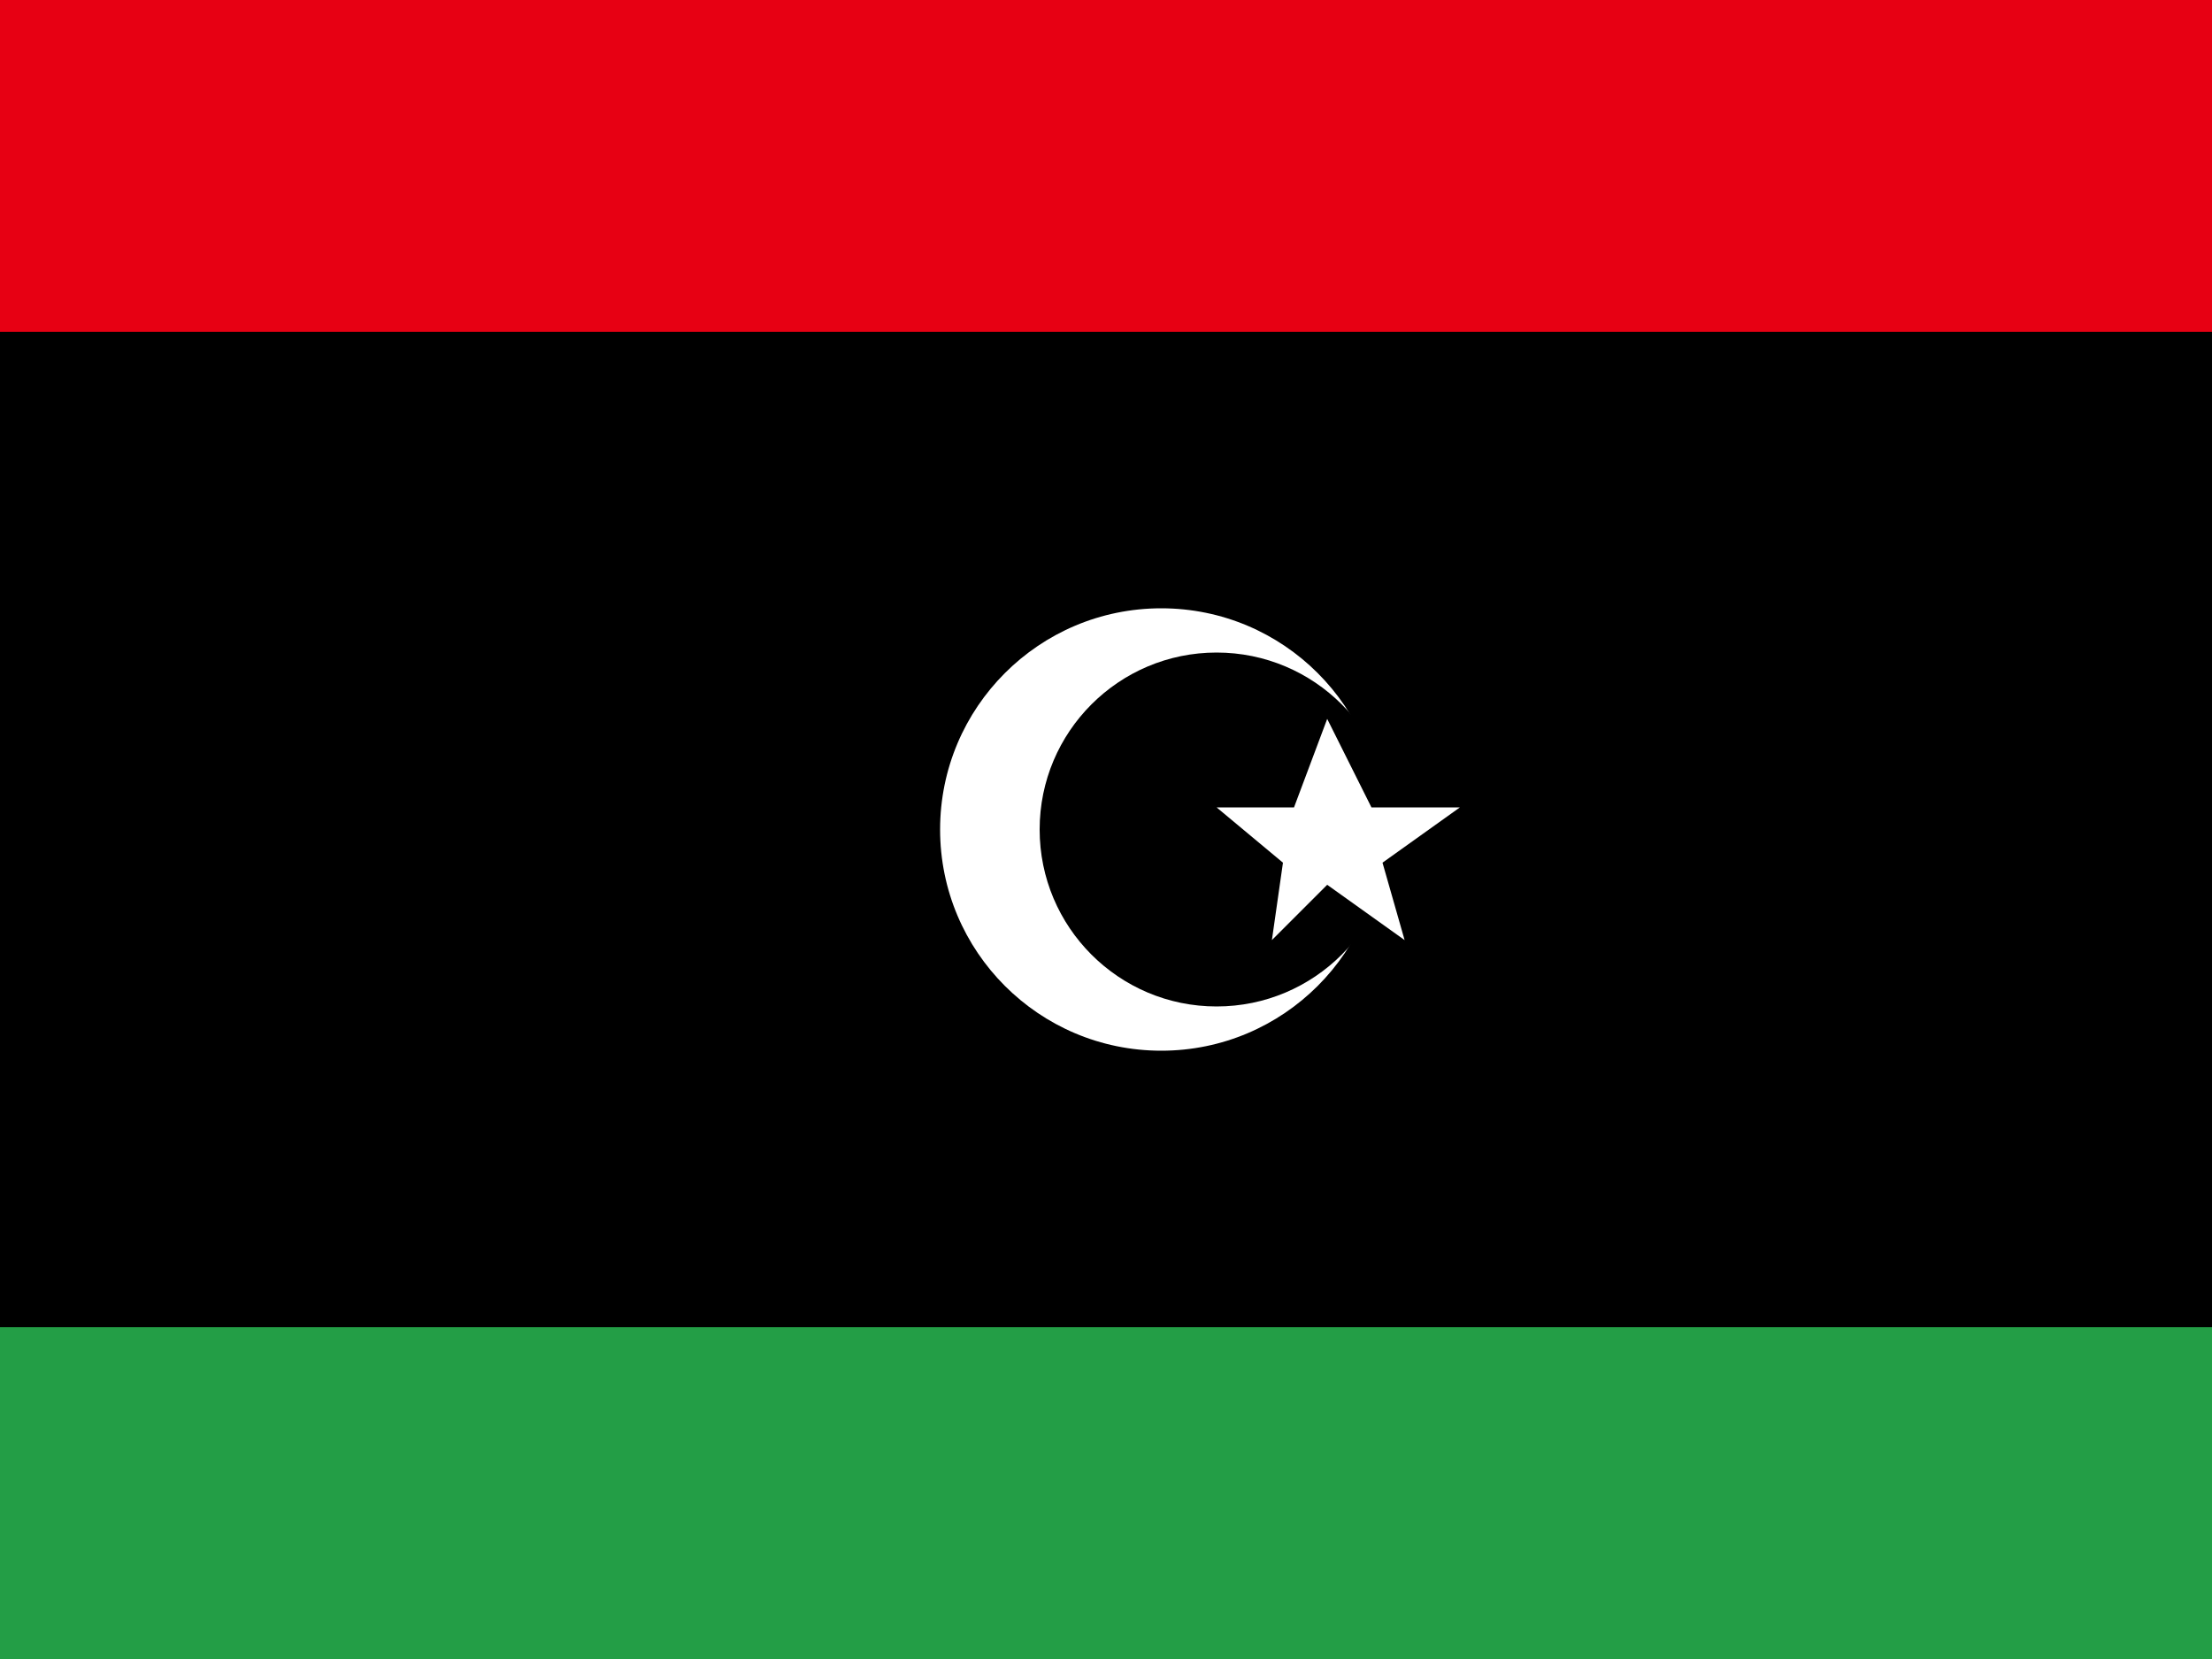
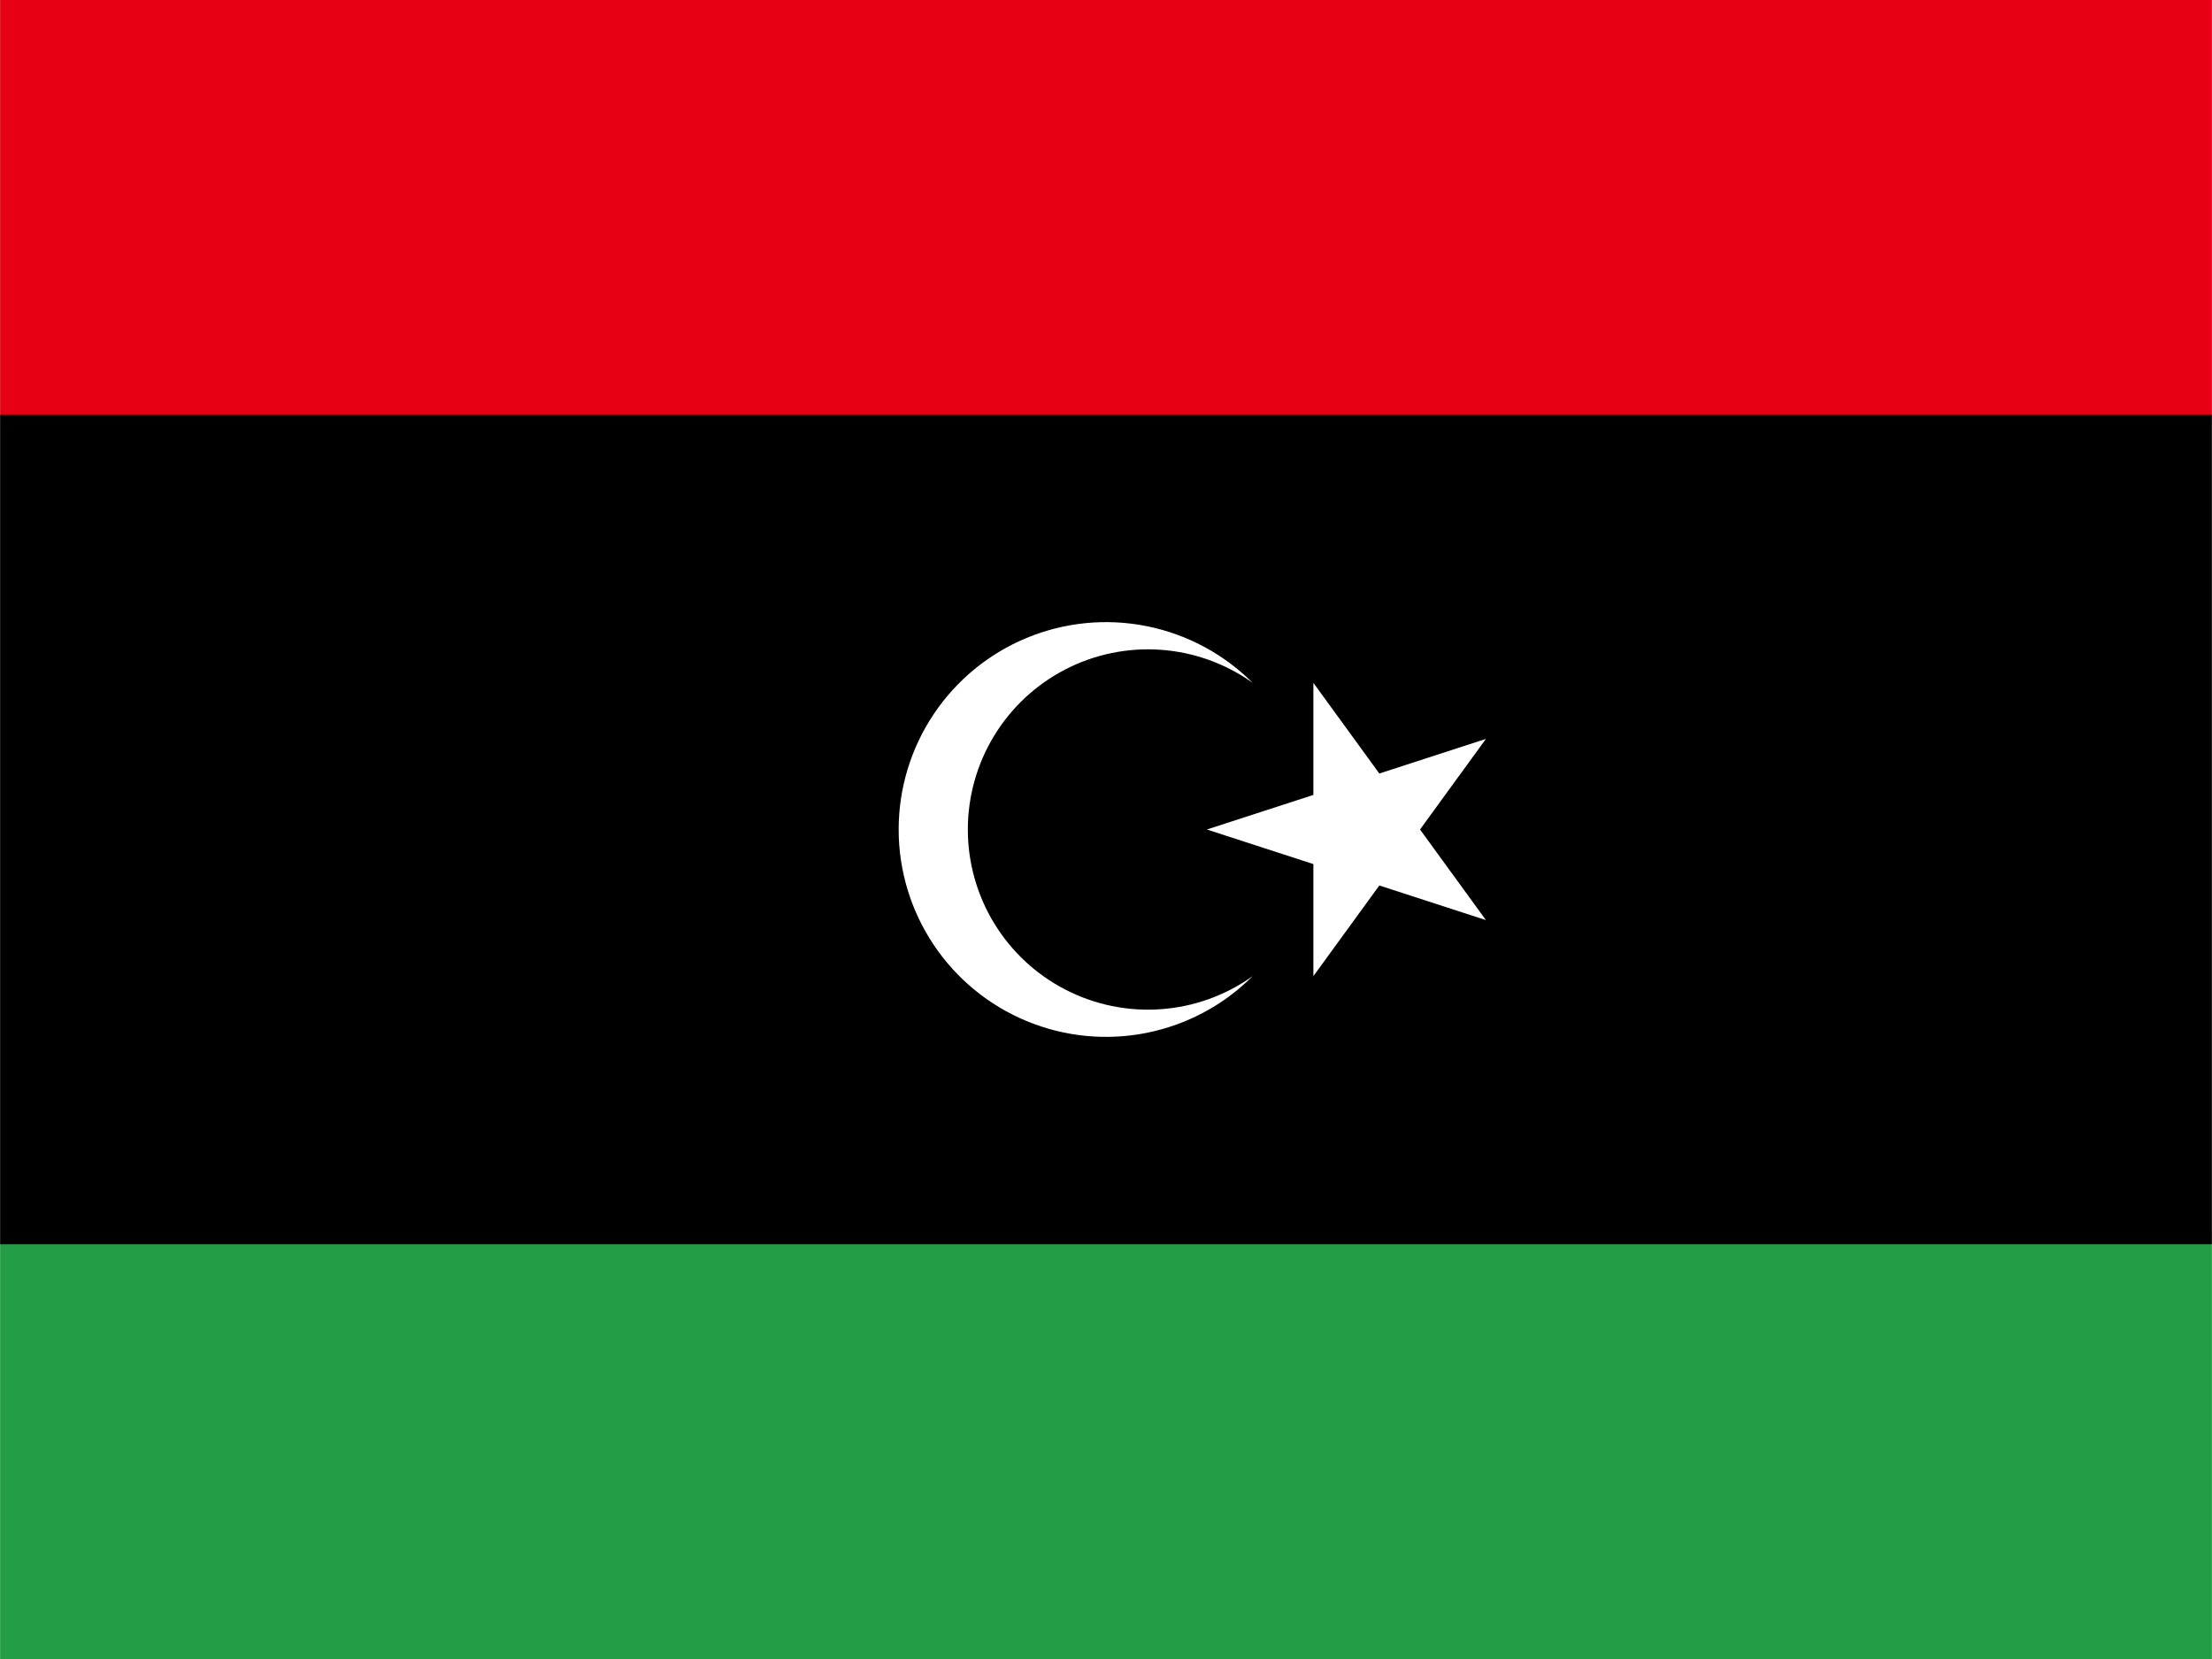
- <svg xmlns="http://www.w3.org/2000/svg" viewBox="0 0 20 15">
-   <rect width="20" height="3" fill="#E70013" />
-   <rect width="20" height="9" y="3" fill="#000" />
-   <rect width="20" height="3" y="12" fill="#239E46" />
-   <circle cx="10.5" cy="7.5" r="2" fill="#fff" />
-   <circle cx="11" cy="7.5" r="1.6" fill="#000" />
-   <polygon points="12,6.5 12.4,7.3 13.2,7.3 12.5,7.8 12.7,8.5 12,8 11.5,8.5 11.6,7.8 11,7.3 11.7,7.3" fill="#fff" />
+ <svg xmlns="http://www.w3.org/2000/svg" width="640" height="480" viewBox="0 0 640 480" fill="none">
+   <g clip-path="url(#clip0_2864_35047)">
+     <mask id="mask0_2864_35047" style="mask-type:luminance" maskUnits="userSpaceOnUse" x="0" y="0" width="640" height="480">
+       <path d="M0.032 0H639.968V480H0.032V0Z" fill="white" />
+     </mask>
+     <g mask="url(#mask0_2864_35047)">
+       <path d="M-160 0H800V480H-160V0Z" fill="#239E46" />
+       <path d="M-160 0H800V360H-160V0Z" fill="#000001" />
+       <path d="M-160 0H800V120H-160V0Z" fill="#E70013" />
+       <path d="M362.432 197.568C354.637 192.006 345.461 188.698 335.91 188.008C326.359 187.317 316.802 189.271 308.289 193.655C299.775 198.039 292.634 204.683 287.648 212.858C282.662 221.033 280.024 230.424 280.024 240C280.024 249.576 282.662 258.967 287.648 267.142C292.634 275.317 299.775 281.962 308.289 286.345C316.802 290.729 326.359 292.683 335.91 291.992C345.461 291.302 354.637 287.994 362.432 282.432C354.04 290.822 343.349 296.534 331.71 298.848C320.072 301.162 308.009 299.973 297.046 295.431C286.083 290.89 276.714 283.199 270.121 273.333C263.529 263.466 260.011 251.866 260.011 240C260.011 228.134 263.529 216.534 270.121 206.667C276.714 196.801 286.083 189.11 297.046 184.569C308.009 180.027 320.072 178.838 331.71 181.152C343.349 183.466 354.04 189.178 362.432 197.568ZM349.184 240L429.92 213.792L380 282.432V197.568L429.92 266.208L349.184 240Z" fill="white" />
+     </g>
+   </g>
+   <defs>
+     <clipPath id="clip0_2864_35047">
+       <rect width="640" height="480" fill="white" />
+     </clipPath>
+   </defs>
</svg>
